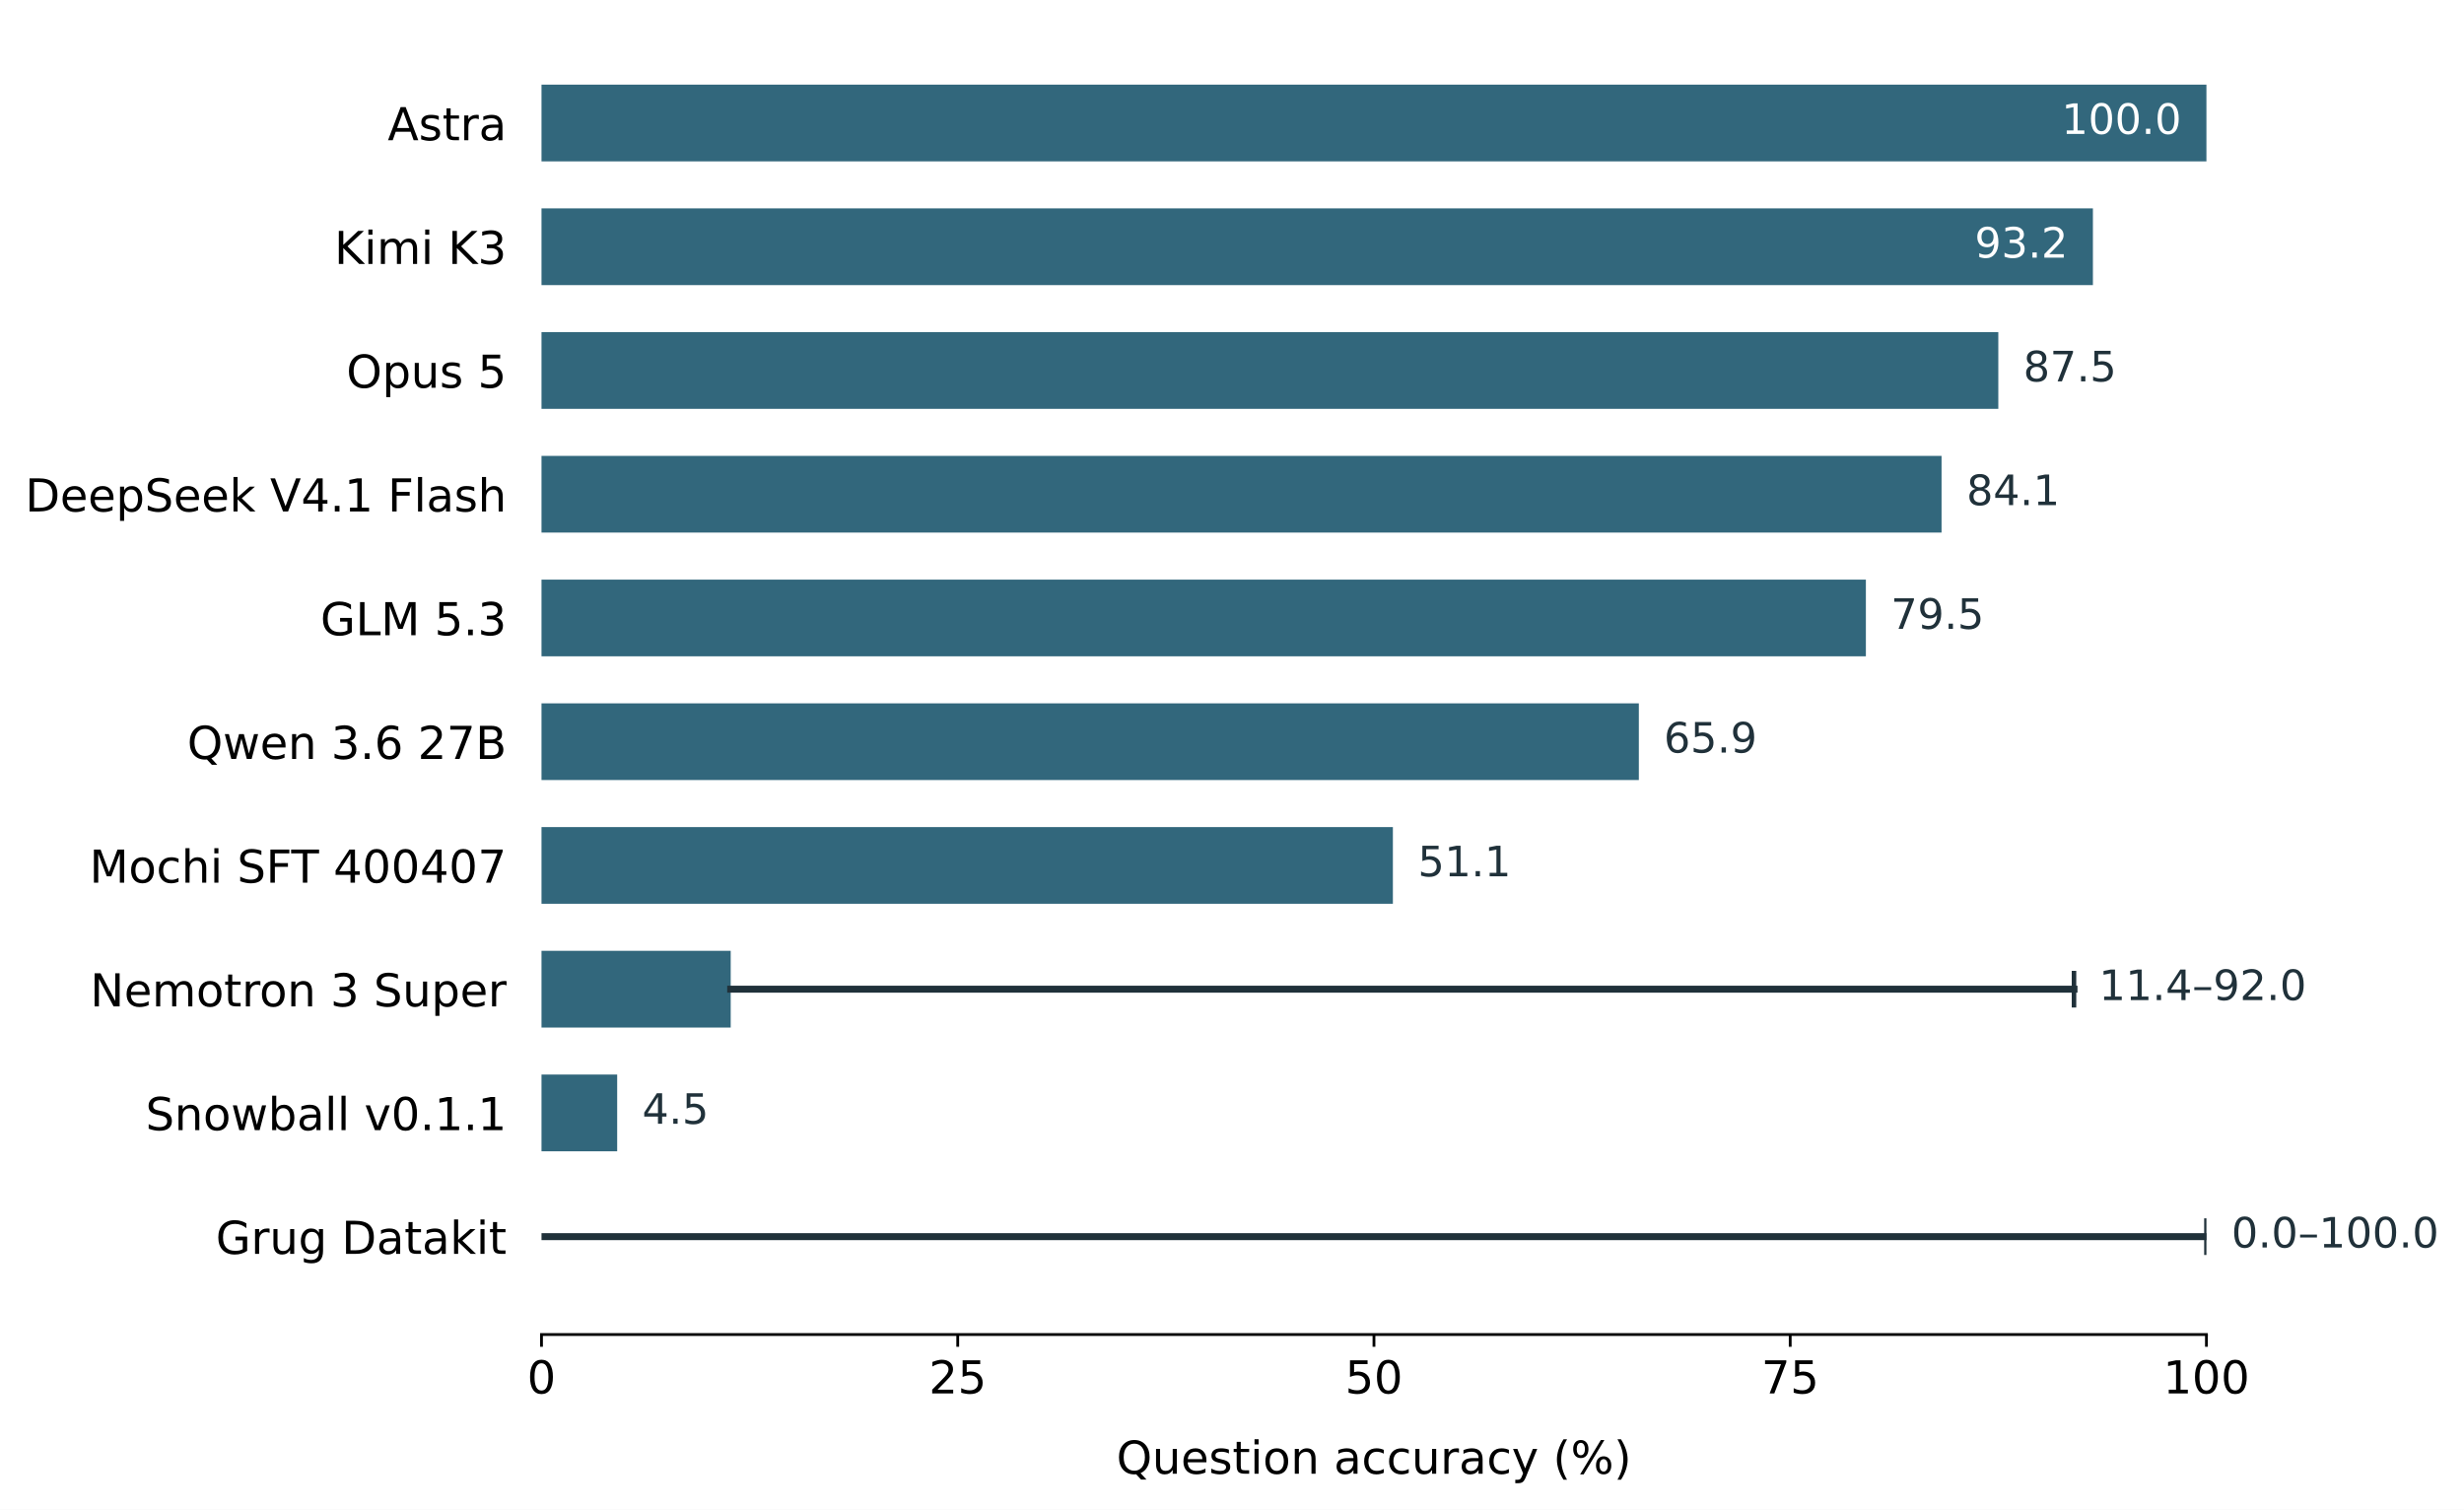
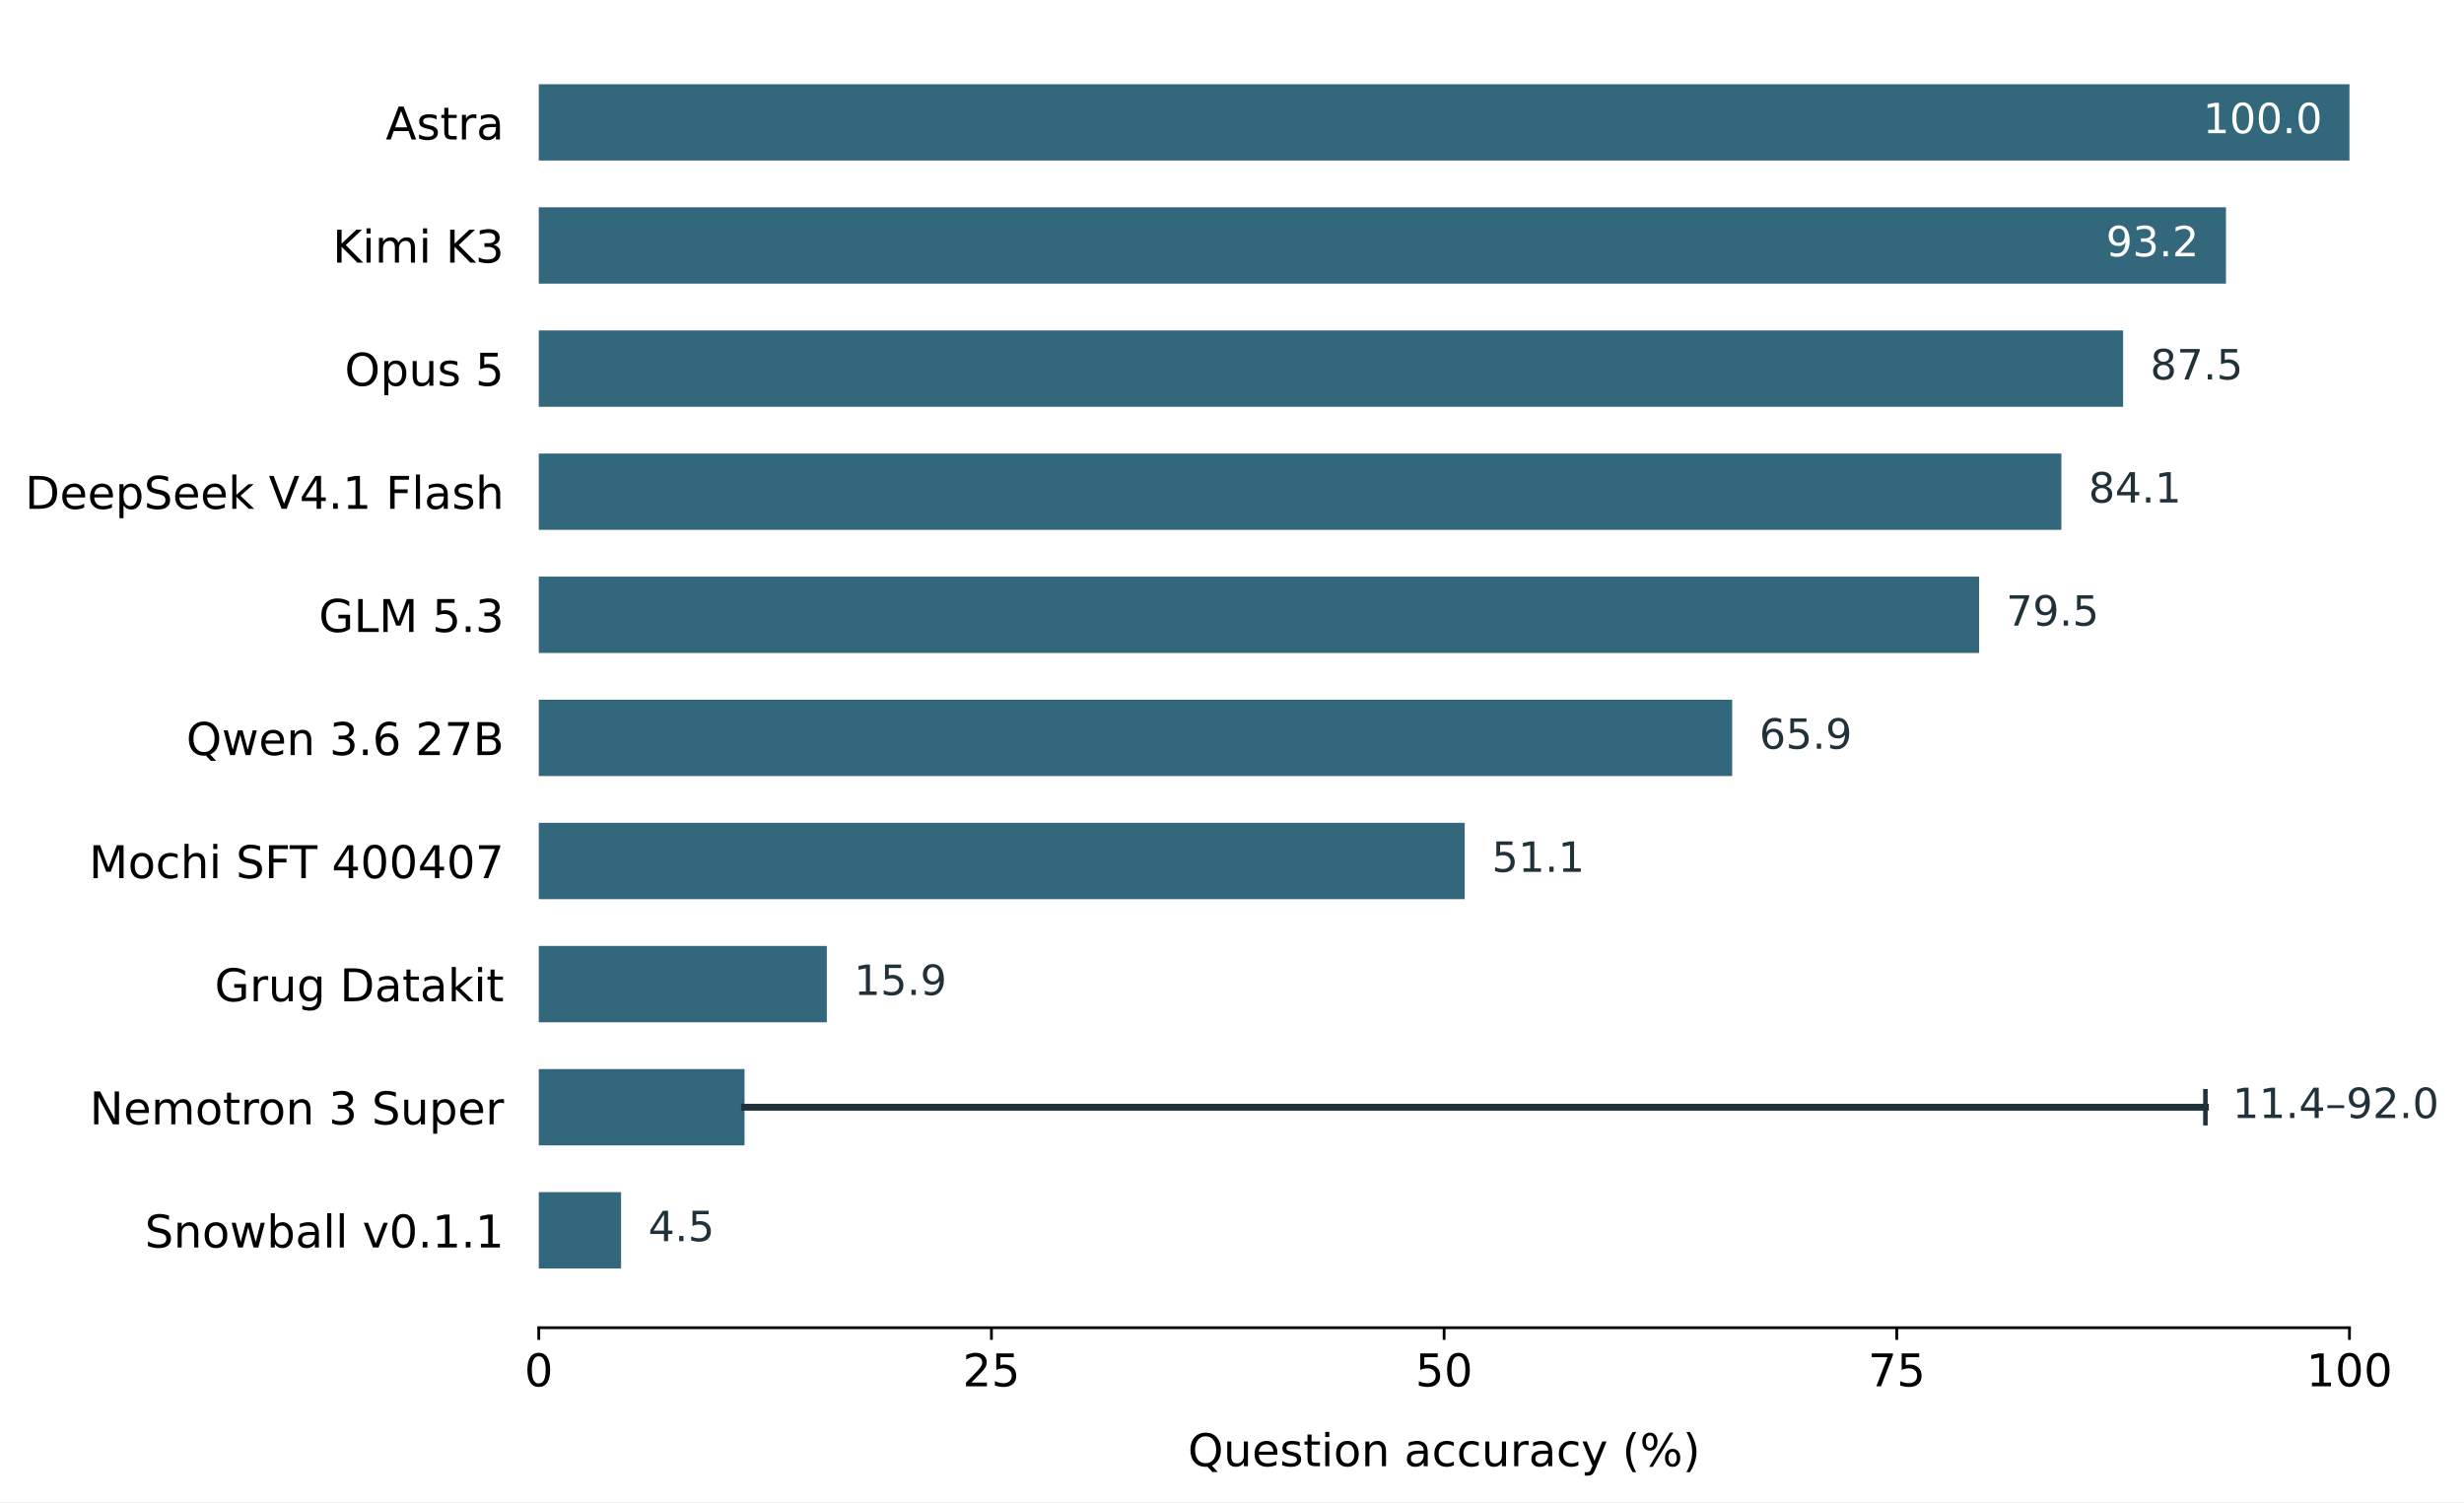
- <svg xmlns="http://www.w3.org/2000/svg" xmlns:xlink="http://www.w3.org/1999/xlink" width="705.918pt" height="432.518pt" viewBox="0 0 705.918 432.518" version="1.1">
+ <svg xmlns="http://www.w3.org/2000/svg" xmlns:xlink="http://www.w3.org/1999/xlink" width="709.497pt" height="432.518pt" viewBox="0 0 709.497 432.518" version="1.1">
  <defs>
    <style type="text/css">*{stroke-linejoin: round; stroke-linecap: butt}</style>
  </defs>
  <g id="figure_1">
    <g id="patch_1">
-       <path d="M 0 432.518 L 705.918 432.518 L 705.918 0 L 0 0 z " style="fill: #ffffff" />
+       <path d="M 0 432.518 L 709.497 432.518 L 709.497 0 L 0 0 z " style="fill: #ffffff" />
    </g>
    <g id="axes_1">
      <g id="patch_2">
-         <path d="M 155.136 382.317 L 632.126 382.317 L 632.126 7.2 L 155.136 7.2 z " style="fill: #ffffff" />
+         <path d="M 155.136 382.317 L 676.512 382.317 L 676.512 7.2 L 155.136 7.2 z " style="fill: #ffffff" />
      </g>
      <g id="patch_3">
-         <path d="M 155.136 24.251 L 632.126 24.251 L 632.126 46.229 L 155.136 46.229 z " clip-path="url(#p2c56016730)" style="fill: #32677c" />
+         <path d="M 155.136 24.251 L 676.512 24.251 L 676.512 46.229 L 155.136 46.229 z " clip-path="url(#p0c588b5657)" style="fill: #32677c" />
      </g>
      <g id="patch_4">
-         <path d="M 155.136 59.699 L 599.604 59.699 L 599.604 81.677 L 155.136 81.677 z " clip-path="url(#p2c56016730)" style="fill: #32677c" />
+         <path d="M 155.136 59.699 L 640.964 59.699 L 640.964 81.677 L 155.136 81.677 z " clip-path="url(#p0c588b5657)" style="fill: #32677c" />
      </g>
      <g id="patch_5">
-         <path d="M 155.136 95.148 L 572.502 95.148 L 572.502 117.126 L 155.136 117.126 z " clip-path="url(#p2c56016730)" style="fill: #32677c" />
+         <path d="M 155.136 95.148 L 611.34 95.148 L 611.34 117.126 L 155.136 117.126 z " clip-path="url(#p0c588b5657)" style="fill: #32677c" />
      </g>
      <g id="patch_6">
-         <path d="M 155.136 130.597 L 556.241 130.597 L 556.241 152.575 L 155.136 152.575 z " clip-path="url(#p2c56016730)" style="fill: #32677c" />
+         <path d="M 155.136 130.597 L 593.566 130.597 L 593.566 152.575 L 155.136 152.575 z " clip-path="url(#p0c588b5657)" style="fill: #32677c" />
      </g>
      <g id="patch_7">
-         <path d="M 155.136 166.045 L 534.56 166.045 L 534.56 188.023 L 155.136 188.023 z " clip-path="url(#p2c56016730)" style="fill: #32677c" />
+         <path d="M 155.136 166.045 L 569.867 166.045 L 569.867 188.023 L 155.136 188.023 z " clip-path="url(#p0c588b5657)" style="fill: #32677c" />
      </g>
      <g id="patch_8">
-         <path d="M 155.136 201.494 L 469.516 201.494 L 469.516 223.472 L 155.136 223.472 z " clip-path="url(#p2c56016730)" style="fill: #32677c" />
+         <path d="M 155.136 201.494 L 498.771 201.494 L 498.771 223.472 L 155.136 223.472 z " clip-path="url(#p0c588b5657)" style="fill: #32677c" />
      </g>
      <g id="patch_9">
-         <path d="M 155.136 236.942 L 399.051 236.942 L 399.051 258.92 L 155.136 258.92 z " clip-path="url(#p2c56016730)" style="fill: #32677c" />
+         <path d="M 155.136 236.942 L 421.749 236.942 L 421.749 258.92 L 155.136 258.92 z " clip-path="url(#p0c588b5657)" style="fill: #32677c" />
      </g>
      <g id="patch_10">
-         <path d="M 155.136 272.391 L 209.34 272.391 L 209.34 294.369 L 155.136 294.369 z " clip-path="url(#p2c56016730)" style="fill: #32677c" />
+         <path d="M 155.136 272.391 L 238.082 272.391 L 238.082 294.369 L 155.136 294.369 z " clip-path="url(#p0c588b5657)" style="fill: #32677c" />
      </g>
      <g id="patch_11">
-         <path d="M 155.136 307.839 L 176.817 307.839 L 176.817 329.818 L 155.136 329.818 z " clip-path="url(#p2c56016730)" style="fill: #32677c" />
+         <path d="M 155.136 307.839 L 214.383 307.839 L 214.383 329.818 L 155.136 329.818 z " clip-path="url(#p0c588b5657)" style="fill: #32677c" />
      </g>
      <g id="patch_12">
-         <path d="M 155.136 343.288 L 155.136 343.288 L 155.136 365.266 L 155.136 365.266 z " clip-path="url(#p2c56016730)" style="fill: #32677c" />
+         <path d="M 155.136 343.288 L 178.835 343.288 L 178.835 365.266 L 155.136 365.266 z " clip-path="url(#p0c588b5657)" style="fill: #32677c" />
      </g>
      <g id="matplotlib.axis_1">
        <g id="xtick_1">
          <g id="line2d_1">
            <defs>
              <path id="m83c727e4e0" d="M 0 0 L 0 3.5 " style="stroke: #000000; stroke-width: 0.8" />
            </defs>
            <g>
              <use xlink:href="#m83c727e4e0" x="155.136" y="382.317" style="stroke: #000000; stroke-width: 0.8" />
            </g>
          </g>
          <g id="text_1">
            <text style="font-size: 13px; font-family: 'DejaVu Sans'; text-anchor: middle" x="155.136" y="399.194" transform="rotate(-0 155.1361 399.1939)">0</text>
          </g>
        </g>
        <g id="xtick_2">
          <g id="line2d_2">
            <g>
-               <use xlink:href="#m83c727e4e0" x="274.384" y="382.317" style="stroke: #000000; stroke-width: 0.8" />
+               <use xlink:href="#m83c727e4e0" x="285.48" y="382.317" style="stroke: #000000; stroke-width: 0.8" />
            </g>
          </g>
          <g id="text_2">
-             <text style="font-size: 13px; font-family: 'DejaVu Sans'; text-anchor: middle" x="274.384" y="399.194" transform="rotate(-0 274.3836 399.1939)">25</text>
+             <text style="font-size: 13px; font-family: 'DejaVu Sans'; text-anchor: middle" x="285.48" y="399.194" transform="rotate(-0 285.4802 399.1939)">25</text>
          </g>
        </g>
        <g id="xtick_3">
          <g id="line2d_3">
            <g>
-               <use xlink:href="#m83c727e4e0" x="393.631" y="382.317" style="stroke: #000000; stroke-width: 0.8" />
+               <use xlink:href="#m83c727e4e0" x="415.824" y="382.317" style="stroke: #000000; stroke-width: 0.8" />
            </g>
          </g>
          <g id="text_3">
-             <text style="font-size: 13px; font-family: 'DejaVu Sans'; text-anchor: middle" x="393.631" y="399.194" transform="rotate(-0 393.6311 399.1939)">50</text>
+             <text style="font-size: 13px; font-family: 'DejaVu Sans'; text-anchor: middle" x="415.824" y="399.194" transform="rotate(-0 415.8243 399.1939)">50</text>
          </g>
        </g>
        <g id="xtick_4">
          <g id="line2d_4">
            <g>
-               <use xlink:href="#m83c727e4e0" x="512.879" y="382.317" style="stroke: #000000; stroke-width: 0.8" />
+               <use xlink:href="#m83c727e4e0" x="546.168" y="382.317" style="stroke: #000000; stroke-width: 0.8" />
            </g>
          </g>
          <g id="text_4">
-             <text style="font-size: 13px; font-family: 'DejaVu Sans'; text-anchor: middle" x="512.879" y="399.194" transform="rotate(-0 512.8786 399.1939)">75</text>
+             <text style="font-size: 13px; font-family: 'DejaVu Sans'; text-anchor: middle" x="546.168" y="399.194" transform="rotate(-0 546.1684 399.1939)">75</text>
          </g>
        </g>
        <g id="xtick_5">
          <g id="line2d_5">
            <g>
-               <use xlink:href="#m83c727e4e0" x="632.126" y="382.317" style="stroke: #000000; stroke-width: 0.8" />
+               <use xlink:href="#m83c727e4e0" x="676.512" y="382.317" style="stroke: #000000; stroke-width: 0.8" />
            </g>
          </g>
          <g id="text_5">
-             <text style="font-size: 13px; font-family: 'DejaVu Sans'; text-anchor: middle" x="632.126" y="399.194" transform="rotate(-0 632.1261 399.1939)">100</text>
+             <text style="font-size: 13px; font-family: 'DejaVu Sans'; text-anchor: middle" x="676.512" y="399.194" transform="rotate(-0 676.5125 399.1939)">100</text>
          </g>
        </g>
        <g id="text_6">
-           <text style="font-size: 13px; font-family: 'DejaVu Sans'; text-anchor: middle" x="393.631" y="422.195" transform="rotate(-0 393.6311 422.1949)">Question accuracy (%)</text>
+           <text style="font-size: 13px; font-family: 'DejaVu Sans'; text-anchor: middle" x="415.824" y="422.195" transform="rotate(-0 415.8243 422.1949)">Question accuracy (%)</text>
        </g>
      </g>
      <g id="matplotlib.axis_2">
        <g id="ytick_1">
          <g id="line2d_6" />
          <g id="text_7">
            <text style="font-size: 13px; font-family: 'DejaVu Sans'; text-anchor: end" x="145.136" y="40.178" transform="rotate(-0 145.1361 40.17831)">Astra</text>
          </g>
        </g>
        <g id="ytick_2">
          <g id="line2d_7" />
          <g id="text_8">
            <text style="font-size: 13px; font-family: 'DejaVu Sans'; text-anchor: end" x="145.136" y="75.627" transform="rotate(-0 145.1361 75.6274)">Kimi K3</text>
          </g>
        </g>
        <g id="ytick_3">
          <g id="line2d_8" />
          <g id="text_9">
            <text style="font-size: 13px; font-family: 'DejaVu Sans'; text-anchor: end" x="145.136" y="111.075" transform="rotate(-0 145.1361 111.0755)">Opus 5</text>
          </g>
        </g>
        <g id="ytick_4">
          <g id="line2d_9" />
          <g id="text_10">
            <text style="font-size: 13px; font-family: 'DejaVu Sans'; text-anchor: end" x="145.136" y="146.525" transform="rotate(-0 145.1361 146.5246)">DeepSeek V4.1 Flash</text>
          </g>
        </g>
        <g id="ytick_5">
          <g id="line2d_10" />
          <g id="text_11">
            <text style="font-size: 13px; font-family: 'DejaVu Sans'; text-anchor: end" x="145.136" y="181.973" transform="rotate(-0 145.1361 181.9727)">GLM 5.3</text>
          </g>
        </g>
        <g id="ytick_6">
          <g id="line2d_11" />
          <g id="text_12">
            <text style="font-size: 13px; font-family: 'DejaVu Sans'; text-anchor: end" x="145.136" y="217.421" transform="rotate(-0 145.1361 217.4212)">Qwen 3.6 27B</text>
          </g>
        </g>
        <g id="ytick_7">
          <g id="line2d_12" />
          <g id="text_13">
            <text style="font-size: 13px; font-family: 'DejaVu Sans'; text-anchor: end" x="145.136" y="252.87" transform="rotate(-0 145.1361 252.8703)">Mochi SFT 400407</text>
          </g>
        </g>
        <g id="ytick_8">
          <g id="line2d_13" />
          <g id="text_14">
-             <text style="font-size: 13px; font-family: 'DejaVu Sans'; text-anchor: end" x="145.136" y="288.318" transform="rotate(-0 145.1361 288.3184)">Nemotron 3 Super</text>
+             <text style="font-size: 13px; font-family: 'DejaVu Sans'; text-anchor: end" x="145.136" y="288.319" transform="rotate(-0 145.1361 288.3189)">Grug Datakit</text>
          </g>
        </g>
        <g id="ytick_9">
          <g id="line2d_14" />
          <g id="text_15">
-             <text style="font-size: 13px; font-family: 'DejaVu Sans'; text-anchor: end" x="145.136" y="323.768" transform="rotate(-0 145.1361 323.7675)">Snowball v0.1.1</text>
+             <text style="font-size: 13px; font-family: 'DejaVu Sans'; text-anchor: end" x="145.136" y="323.767" transform="rotate(-0 145.1361 323.767)">Nemotron 3 Super</text>
          </g>
        </g>
        <g id="ytick_10">
          <g id="line2d_15" />
          <g id="text_16">
-             <text style="font-size: 13px; font-family: 'DejaVu Sans'; text-anchor: end" x="145.136" y="359.216" transform="rotate(-0 145.1361 359.2161)">Grug Datakit</text>
+             <text style="font-size: 13px; font-family: 'DejaVu Sans'; text-anchor: end" x="145.136" y="359.216" transform="rotate(-0 145.1361 359.2161)">Snowball v0.1.1</text>
          </g>
        </g>
      </g>
      <g id="line2d_16">
-         <path d="M 209.34 283.38 L 594.184 283.38 " clip-path="url(#p2c56016730)" style="fill: none; stroke: #20313a; stroke-width: 2; stroke-linecap: square" />
+         <path d="M 214.383 318.829 L 635.039 318.829 " clip-path="url(#p0c588b5657)" style="fill: none; stroke: #20313a; stroke-width: 2; stroke-linecap: square" />
      </g>
      <g id="line2d_17">
-         <path d="M 594.184 278.772 L 594.184 287.988 " clip-path="url(#p2c56016730)" style="fill: none; stroke: #20313a; stroke-width: 1.3; stroke-linecap: square" />
-       </g>
-       <g id="line2d_18">
-         <path d="M 155.136 354.277 L 632.126 354.277 " clip-path="url(#p2c56016730)" style="fill: none; stroke: #20313a; stroke-width: 2; stroke-linecap: square" />
-       </g>
-       <g id="line2d_19">
-         <path d="M 632.126 349.669 L 632.126 358.885 " clip-path="url(#p2c56016730)" style="fill: none; stroke: #20313a; stroke-width: 1.3; stroke-linecap: square" />
+         <path d="M 635.039 314.22 L 635.039 323.437 " clip-path="url(#p0c588b5657)" style="fill: none; stroke: #20313a; stroke-width: 1.3; stroke-linecap: square" />
      </g>
      <g id="patch_13">
-         <path d="M 155.136 382.317 L 632.126 382.317 " style="fill: none; stroke: #000000; stroke-width: 0.8; stroke-linejoin: miter; stroke-linecap: square" />
+         <path d="M 155.136 382.317 L 676.512 382.317 " style="fill: none; stroke: #000000; stroke-width: 0.8; stroke-linejoin: miter; stroke-linecap: square" />
      </g>
      <g id="text_17">
-         <text style="font-size: 12px; font-family: 'DejaVu Sans'; text-anchor: end; fill: #ffffff" x="624.971" y="38.357" transform="rotate(-0 624.9712 38.35702)">100.0</text>
+         <text style="font-size: 12px; font-family: 'DejaVu Sans'; text-anchor: end; fill: #ffffff" x="668.692" y="38.357" transform="rotate(-0 668.6918 38.35702)">100.0</text>
      </g>
      <g id="text_18">
-         <text style="font-size: 12px; font-family: 'DejaVu Sans'; text-anchor: end; fill: #ffffff" x="592.449" y="73.806" transform="rotate(-0 592.4492 73.80561)">93.2</text>
+         <text style="font-size: 12px; font-family: 'DejaVu Sans'; text-anchor: end; fill: #ffffff" x="633.143" y="73.806" transform="rotate(-0 633.1434 73.80561)">93.2</text>
      </g>
      <g id="text_19">
-         <text style="font-size: 12px; font-family: 'DejaVu Sans'; text-anchor: start; fill: #20313a" x="579.657" y="109.254" transform="rotate(-0 579.6572 109.2542)">87.5</text>
+         <text style="font-size: 12px; font-family: 'DejaVu Sans'; text-anchor: start; fill: #20313a" x="619.161" y="109.254" transform="rotate(-0 619.1611 109.2542)">87.5</text>
      </g>
      <g id="text_20">
-         <text style="font-size: 12px; font-family: 'DejaVu Sans'; text-anchor: start; fill: #20313a" x="563.396" y="144.703" transform="rotate(-0 563.3962 144.7028)">84.1</text>
+         <text style="font-size: 12px; font-family: 'DejaVu Sans'; text-anchor: start; fill: #20313a" x="601.387" y="144.703" transform="rotate(-0 601.3869 144.7028)">84.1</text>
      </g>
      <g id="text_21">
-         <text style="font-size: 12px; font-family: 'DejaVu Sans'; text-anchor: start; fill: #20313a" x="541.715" y="180.151" transform="rotate(-0 541.7148 180.1514)">79.5</text>
+         <text style="font-size: 12px; font-family: 'DejaVu Sans'; text-anchor: start; fill: #20313a" x="577.688" y="180.151" transform="rotate(-0 577.6879 180.1514)">79.5</text>
      </g>
      <g id="text_22">
-         <text style="font-size: 12px; font-family: 'DejaVu Sans'; text-anchor: start; fill: #20313a" x="476.671" y="215.6" transform="rotate(-0 476.6707 215.6)">65.9</text>
+         <text style="font-size: 12px; font-family: 'DejaVu Sans'; text-anchor: start; fill: #20313a" x="506.591" y="215.6" transform="rotate(-0 506.5912 215.6)">65.9</text>
      </g>
      <g id="text_23">
-         <text style="font-size: 12px; font-family: 'DejaVu Sans'; text-anchor: start; fill: #20313a" x="406.206" y="251.049" transform="rotate(-0 406.2063 251.0485)">51.1</text>
+         <text style="font-size: 12px; font-family: 'DejaVu Sans'; text-anchor: start; fill: #20313a" x="429.57" y="251.049" transform="rotate(-0 429.5697 251.0485)">51.1</text>
      </g>
      <g id="text_24">
-         <text style="font-size: 12px; font-family: 'DejaVu Sans'; text-anchor: start; fill: #20313a" x="601.339" y="286.497" transform="rotate(-0 601.3386 286.4971)">11.4–92.0</text>
+         <text style="font-size: 12px; font-family: 'DejaVu Sans'; text-anchor: start; fill: #20313a" x="245.903" y="286.497" transform="rotate(-0 245.903 286.4971)">15.9</text>
      </g>
      <g id="text_25">
-         <text style="font-size: 12px; font-family: 'DejaVu Sans'; text-anchor: start; fill: #20313a" x="183.972" y="321.946" transform="rotate(-0 183.9723 321.9457)">4.5</text>
+         <text style="font-size: 12px; font-family: 'DejaVu Sans'; text-anchor: start; fill: #20313a" x="642.86" y="321.946" transform="rotate(-0 642.86 321.9457)">11.4–92.0</text>
      </g>
      <g id="text_26">
-         <text style="font-size: 12px; font-family: 'DejaVu Sans'; text-anchor: start; fill: #20313a" x="639.281" y="357.394" transform="rotate(-0 639.2809 357.3943)">0.0–100.0</text>
+         <text style="font-size: 12px; font-family: 'DejaVu Sans'; text-anchor: start; fill: #20313a" x="186.656" y="357.394" transform="rotate(-0 186.6557 357.3943)">4.5</text>
      </g>
    </g>
  </g>
  <defs>
-     <clipPath id="p2c56016730">
-       <rect x="155.136" y="7.2" width="476.99" height="375.117" />
+     <clipPath id="p0c588b5657">
+       <rect x="155.136" y="7.2" width="521.376" height="375.117" />
    </clipPath>
  </defs>
</svg>
